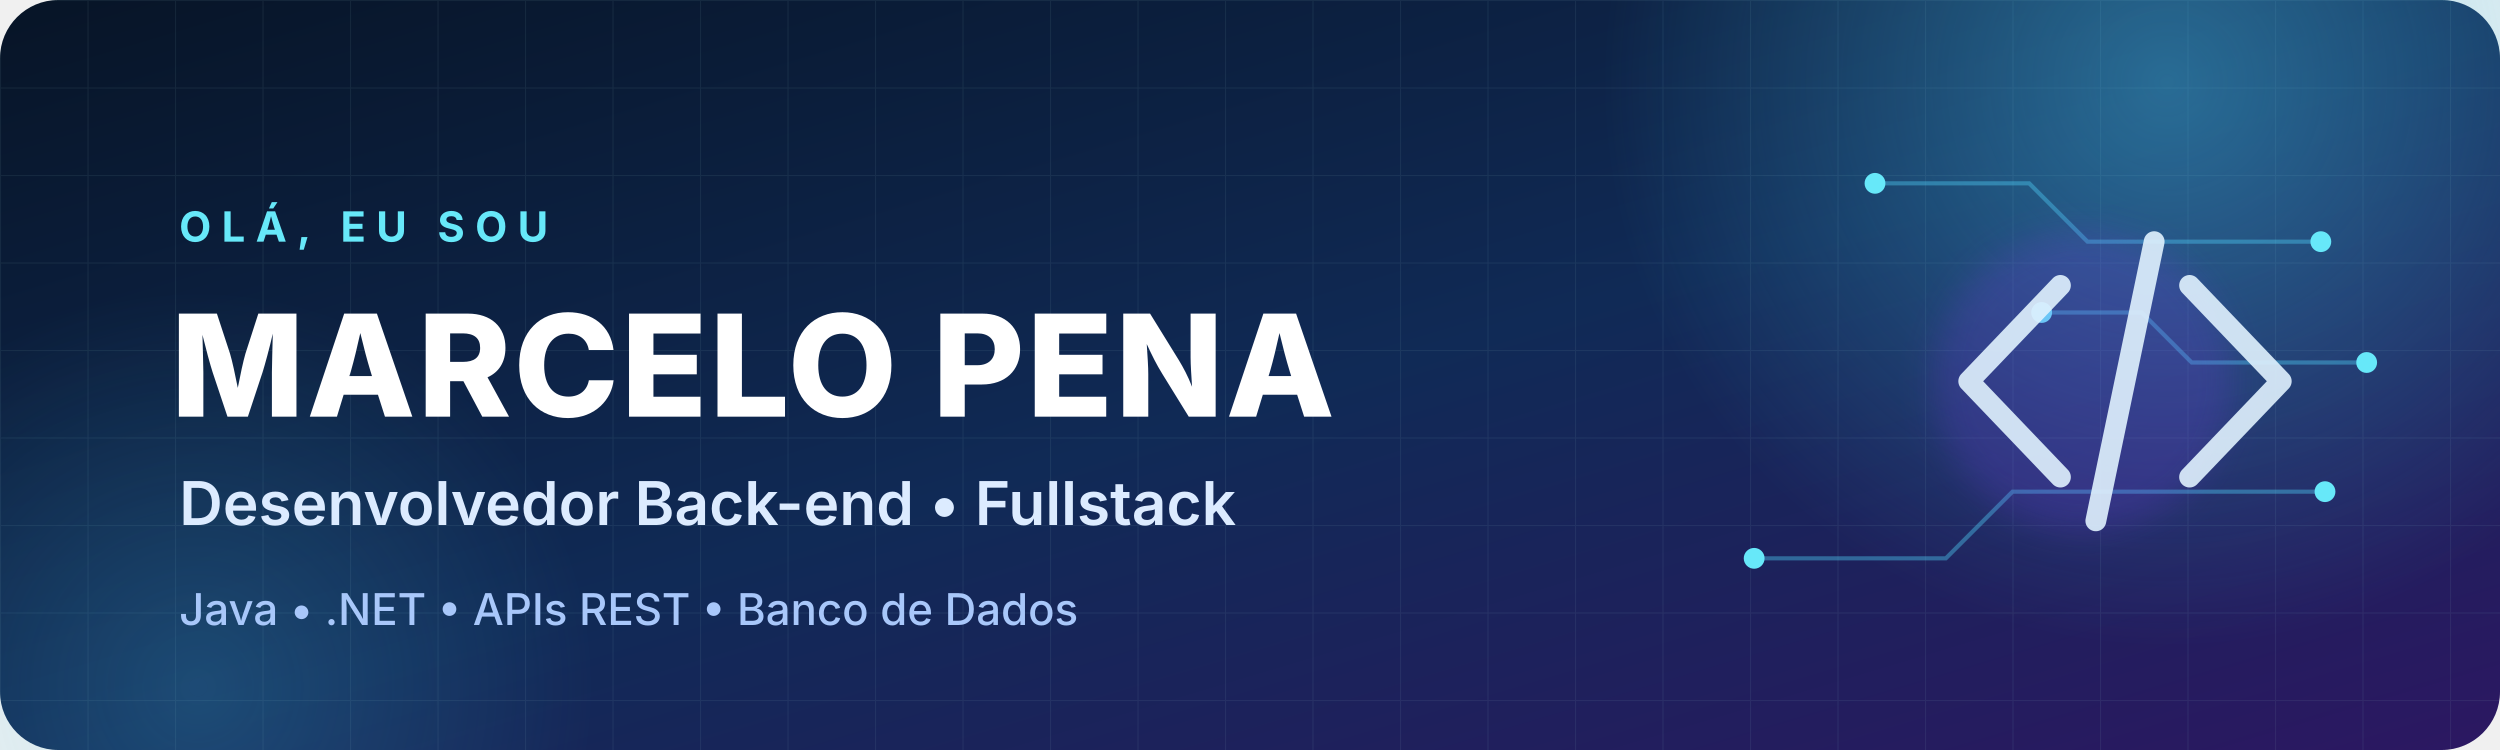
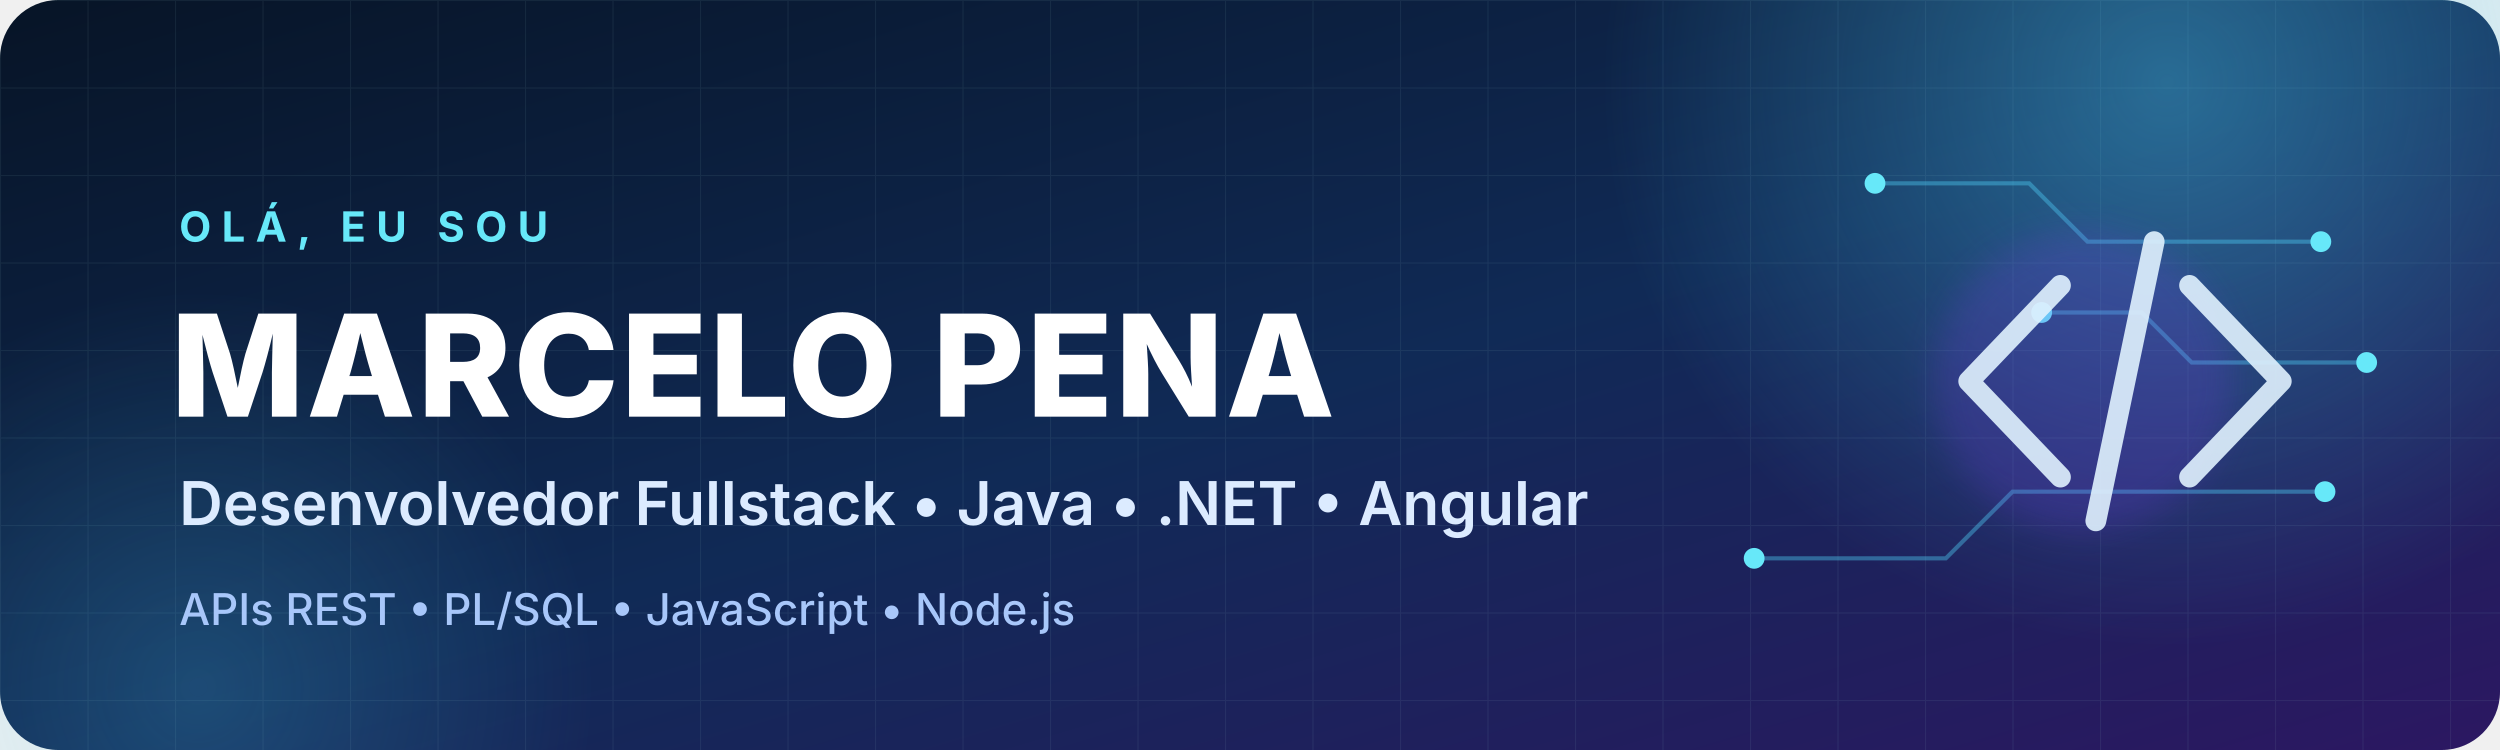
<svg xmlns="http://www.w3.org/2000/svg" width="1200" height="360" viewBox="0 0 1200 360" role="img" aria-labelledby="title desc">
  <defs>
    <linearGradient id="background" x1="0" y1="0" x2="1" y2="1">
      <stop offset="0" stop-color="#071426" />
      <stop offset="0.52" stop-color="#102A56" />
      <stop offset="1" stop-color="#2C1762" />
    </linearGradient>
    <radialGradient id="glow" cx="50%" cy="50%" r="50%">
      <stop offset="0" stop-color="#4CC9F0" stop-opacity="0.42" />
      <stop offset="1" stop-color="#4CC9F0" stop-opacity="0" />
    </radialGradient>
    <pattern id="grid" width="42" height="42" patternUnits="userSpaceOnUse">
      <path d="M42 0H0V42" fill="none" stroke="#A8DADC" stroke-opacity="0.08" stroke-width="1" />
    </pattern>
    <filter id="softGlow" x="-50%" y="-50%" width="200%" height="200%">
      <feGaussianBlur stdDeviation="8" />
    </filter>
  </defs>
  <rect width="1200" height="360" rx="28" fill="url(#background)" />
  <rect width="1200" height="360" rx="28" fill="url(#grid)" />
  <circle cx="1040" cy="40" r="270" fill="url(#glow)" />
  <circle cx="95" cy="330" r="190" fill="url(#glow)" opacity="0.5" />
  <g fill="none" stroke="#4CC9F0" stroke-width="2" stroke-opacity="0.42">
    <path d="M900 88h74l28 28h112" />
    <path d="M842 268h92l32-32h150" />
    <path d="M980 150h48l24 24h84" />
  </g>
  <g fill="#67E8F9">
    <circle cx="900" cy="88" r="5" />
    <circle cx="1114" cy="116" r="5" />
    <circle cx="842" cy="268" r="5" />
    <circle cx="1116" cy="236" r="5" />
    <circle cx="980" cy="150" r="5" />
    <circle cx="1136" cy="174" r="5" />
  </g>
  <circle cx="1000" cy="183" r="72" fill="#7C3AED" opacity="0.2" filter="url(#softGlow)" />
  <path d="M989 137l-44 46 44 46M1051 137l44 46-44 46M1034 116l-28 134" fill="none" stroke="#E0F2FE" stroke-width="10" stroke-linecap="round" stroke-linejoin="round" opacity="0.9" />
  <g font-family="Inter, Segoe UI, Arial, sans-serif">
    <text x="86" y="116" fill="#67E8F9" font-size="20" font-weight="700" letter-spacing="5">OLÁ, EU SOU</text>
    <text x="82" y="200" fill="#FFFFFF" font-size="68" font-weight="800" letter-spacing="1">MARCELO PENA</text>
-     <text x="86" y="252" fill="#DCEBFF" font-size="29" font-weight="600">Desenvolvedor Back-end • Fullstack</text>
-     <text x="86" y="300" fill="#A8C7FA" font-size="21" font-weight="500">Java  •  .NET  •  APIs REST  •  Banco de Dados</text>
+     <text x="86" y="252" fill="#DCEBFF" font-size="29" font-weight="600"> Desenvolvedor Fullstack • Java • .NET • Angular</text>
+     <text x="86" y="300" fill="#A8C7FA" font-size="21" font-weight="500"> APIs REST • PL/SQL • JavaScript • Node.js</text>
  </g>
</svg>
